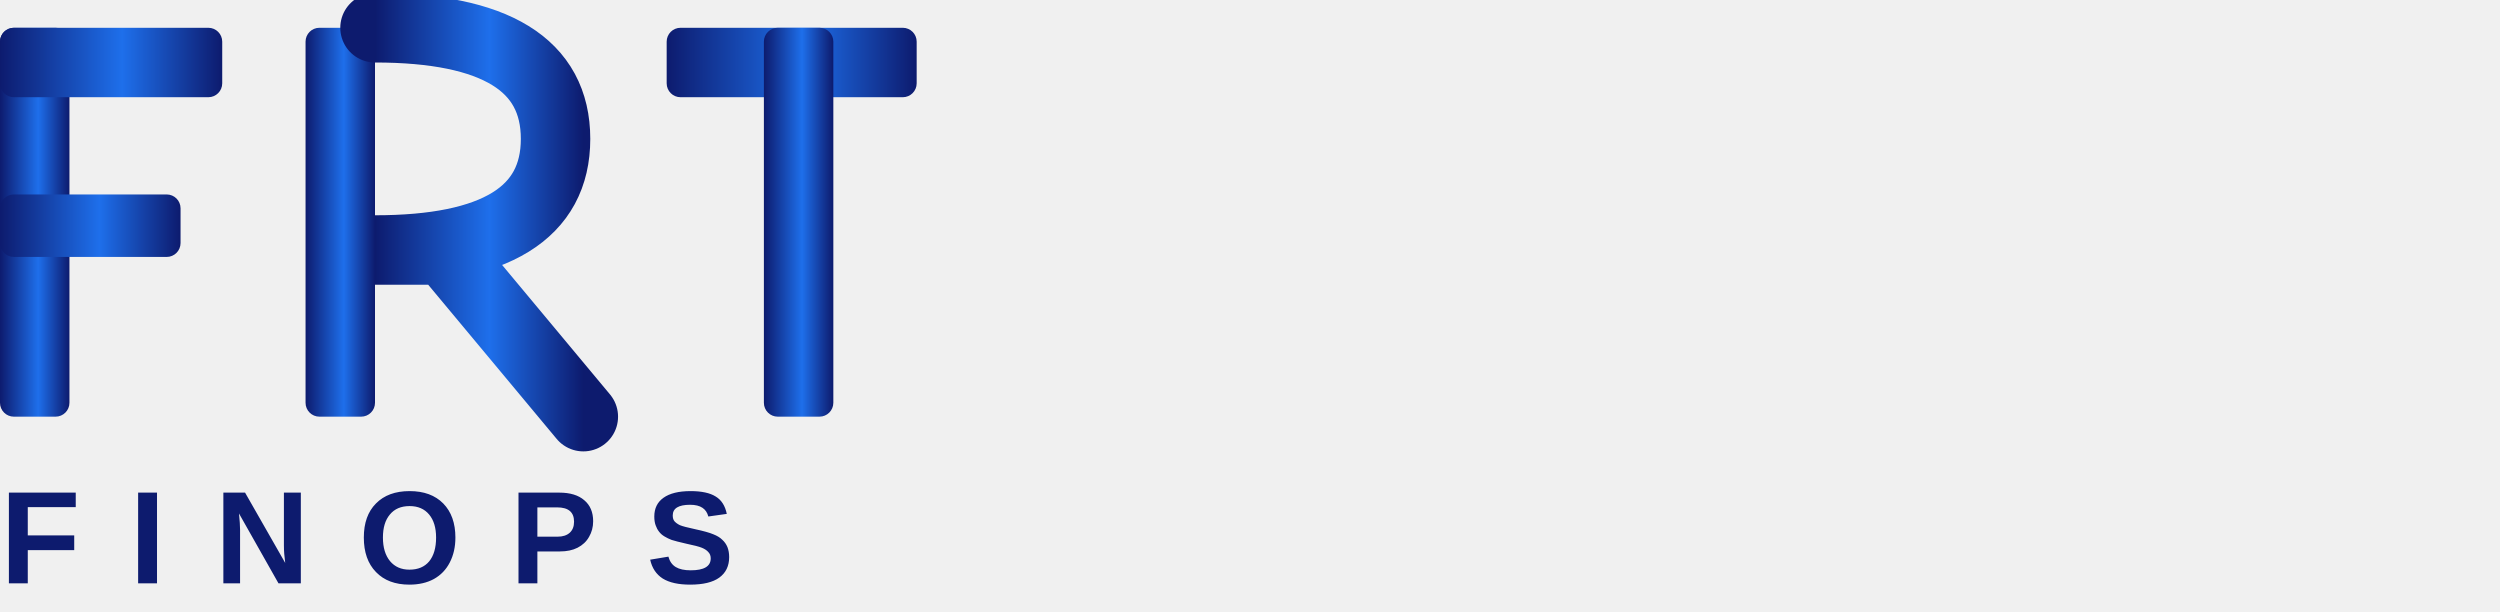
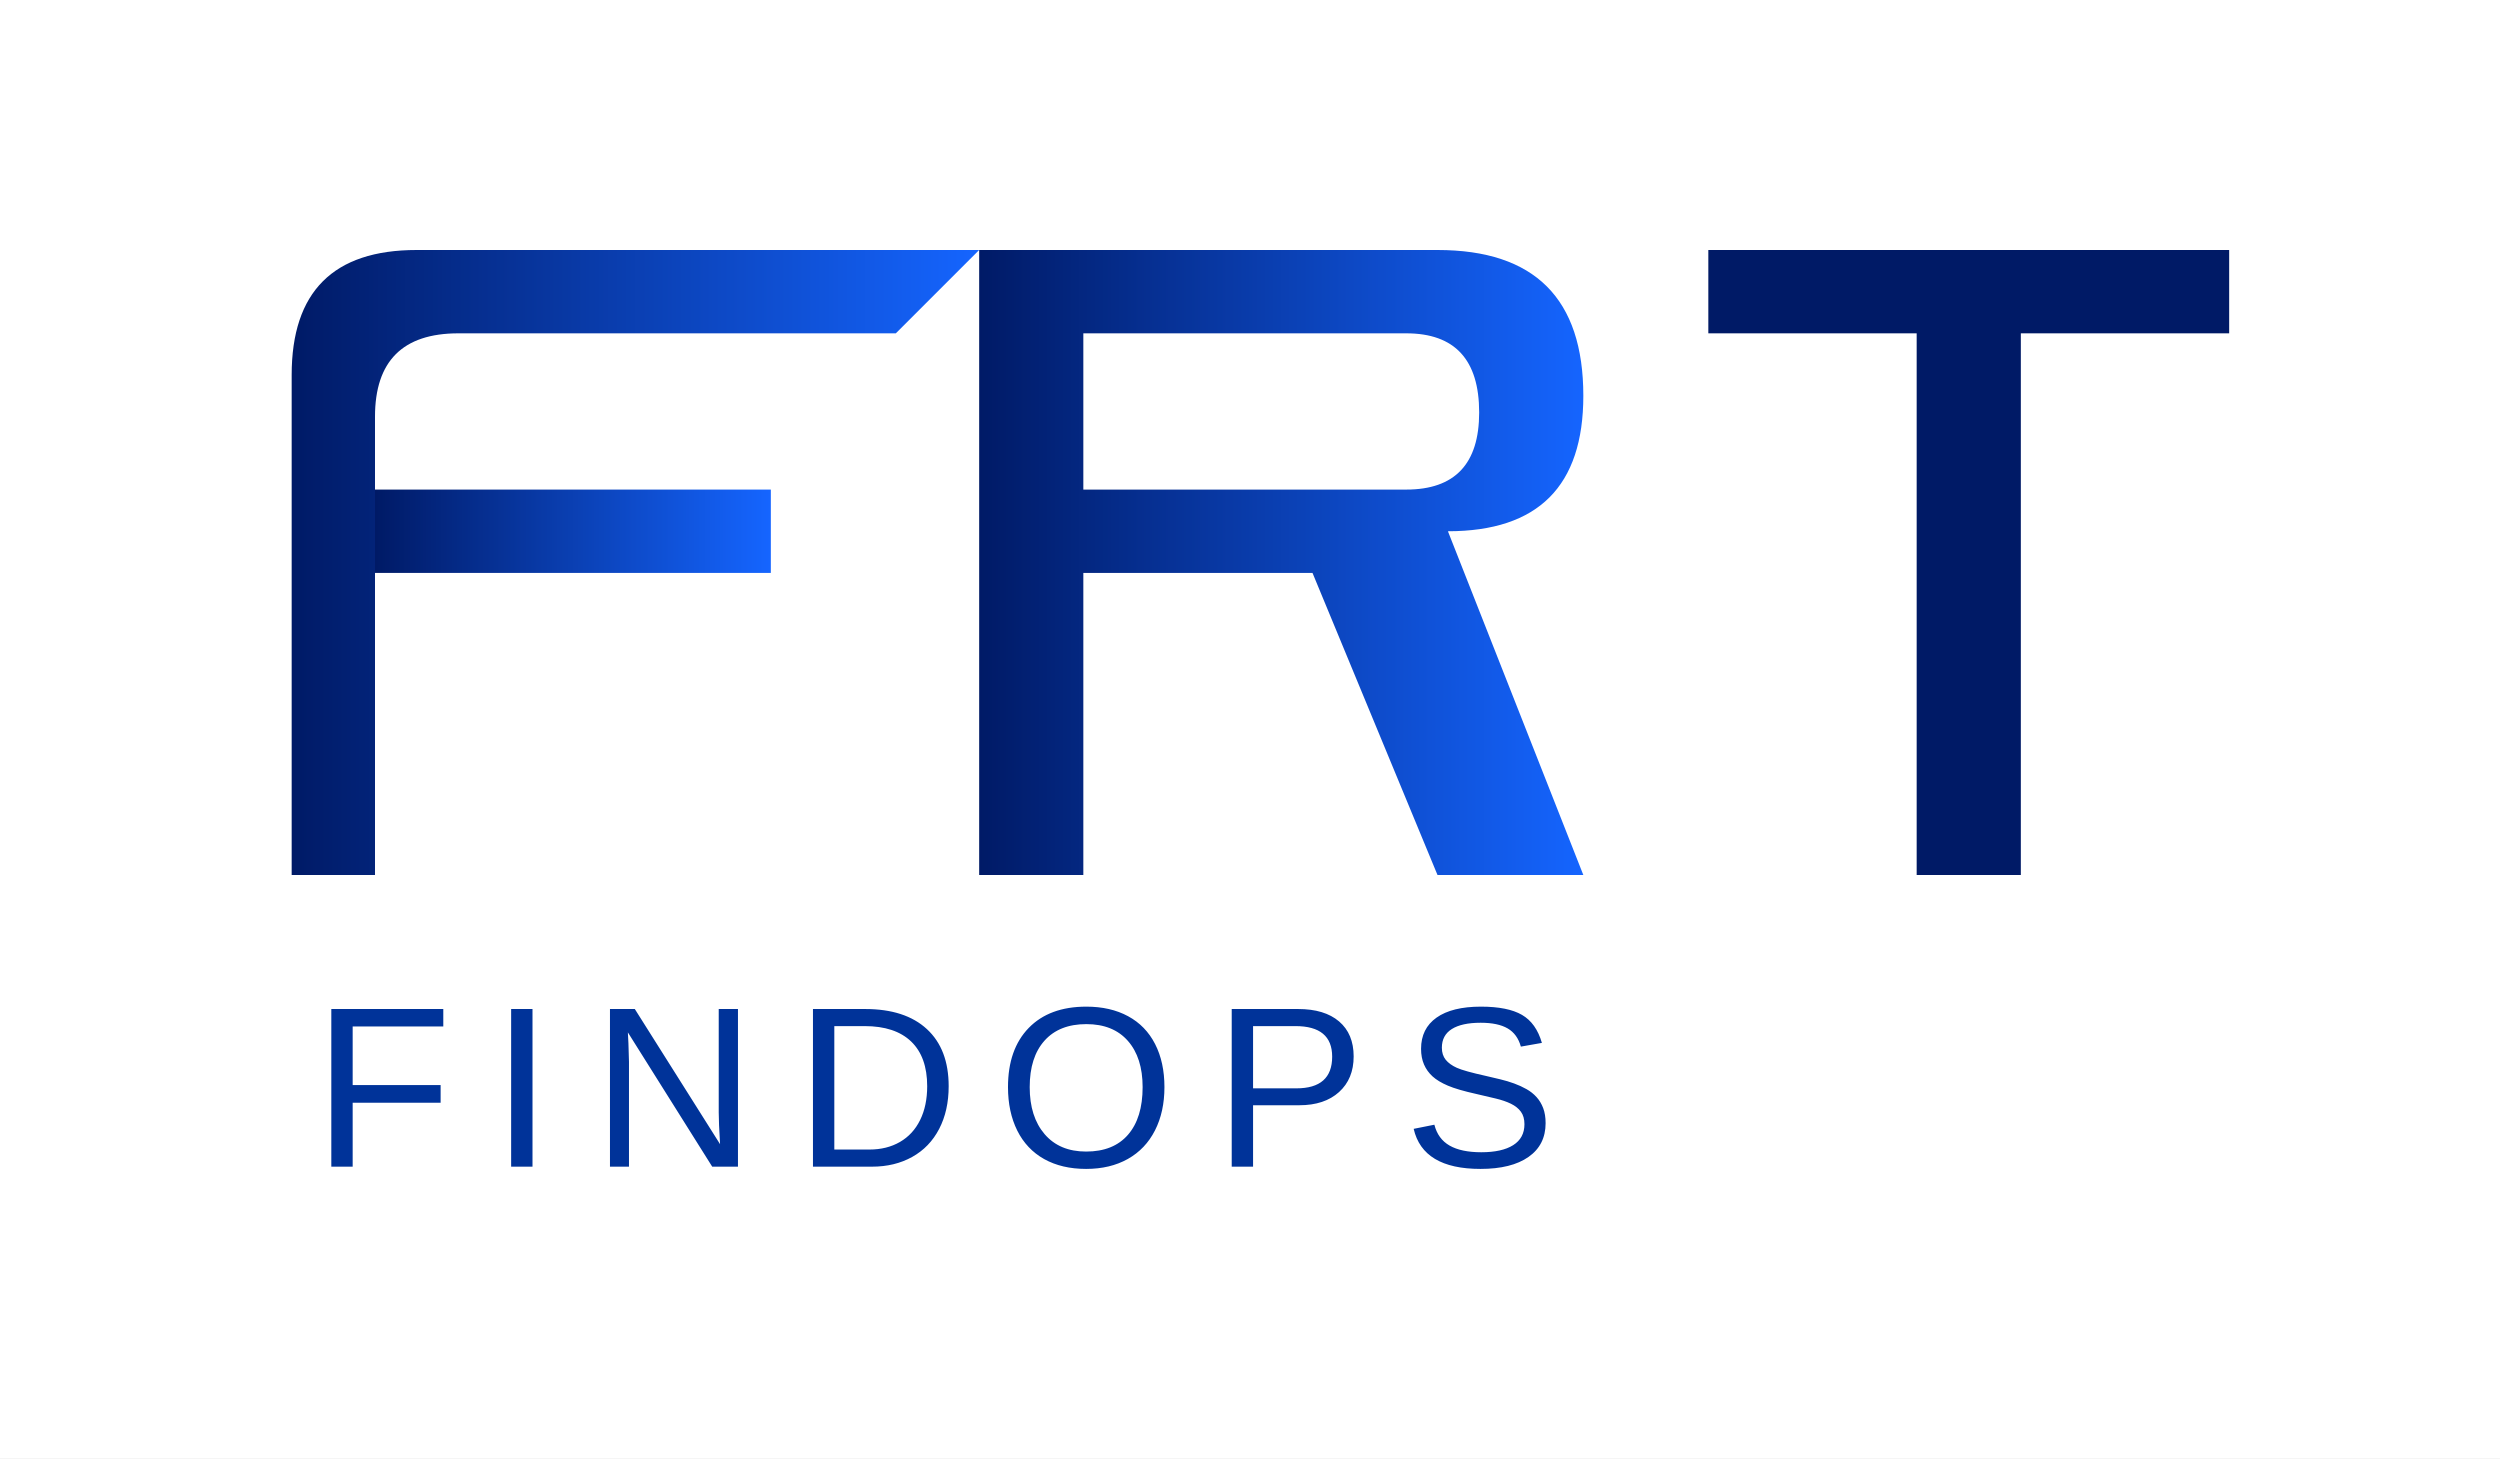
- <svg xmlns="http://www.w3.org/2000/svg" width="180" height="44" viewBox="0 0 180 44">
+ <svg xmlns="http://www.w3.org/2000/svg" viewBox="0 0 1200 700">
  <defs>
-     <linearGradient id="frtGrad" x1="0%" y1="0%" x2="100%" y2="0%">
-       <stop offset="0%" style="stop-color:#0D1B6E;stop-opacity:1" />
-       <stop offset="55%" style="stop-color:#1E6FEB;stop-opacity:1" />
-       <stop offset="100%" style="stop-color:#0D1B6E;stop-opacity:1" />
+     <linearGradient id="g" x1="0%" y1="0%" x2="100%" y2="0%">
+       <stop offset="0%" stop-color="#001a66" />
+       <stop offset="100%" stop-color="#1565ff" />
    </linearGradient>
  </defs>
-   <rect x="0" y="2" width="5" height="28" fill="url(#frtGrad)" rx="1" />
-   <rect x="0" y="2" width="16" height="5" fill="url(#frtGrad)" rx="1" />
-   <rect x="0" y="14" width="13" height="4.5" fill="url(#frtGrad)" rx="1" />
-   <rect x="22" y="2" width="5" height="28" fill="url(#frtGrad)" rx="1" />
-   <path d="M27,2 Q40,2 40,10 Q40,18 27,18 L32,18 L42,30" stroke="url(#frtGrad)" stroke-width="5" fill="none" stroke-linecap="round" />
-   <rect x="48" y="2" width="18" height="5" fill="url(#frtGrad)" rx="1" />
-   <rect x="55" y="2" width="5" height="28" fill="url(#frtGrad)" rx="1" />
-   <text x="0" y="42" font-family="'Arial Black', Arial, sans-serif" font-weight="900" font-size="9.5" fill="#0D1B6E" letter-spacing="3.5">FINOPS</text>
+   <rect width="100%" height="100%" fill="white" />
+   <path d="M140 180            Q140 120 200 120            L470 120            L430 160            L220 160            Q180 160 180 200            L180 420            L140 420            Z" fill="url(#g)" />
+   <rect x="180" y="235" width="190" height="40" fill="url(#g)" />
+   <path d="M470 120            L690 120            Q760 120 760 190            Q760 255 695 255            L760 420            L690 420            L630 275            L520 275            L520 420            L470 420            Z            M520 160            L520 235            L675 235            Q710 235 710 198            Q710 160 675 160            Z" fill="url(#g)" />
+   <rect x="820" y="120" width="250" height="40" fill="#001a66" />
+   <rect x="920" y="120" width="50" height="300" fill="#001a66" />
+   <text x="150" y="560" font-family="Arial, Helvetica, sans-serif" font-size="110" letter-spacing="18" fill="#003399">FINDOPS</text>
</svg>
